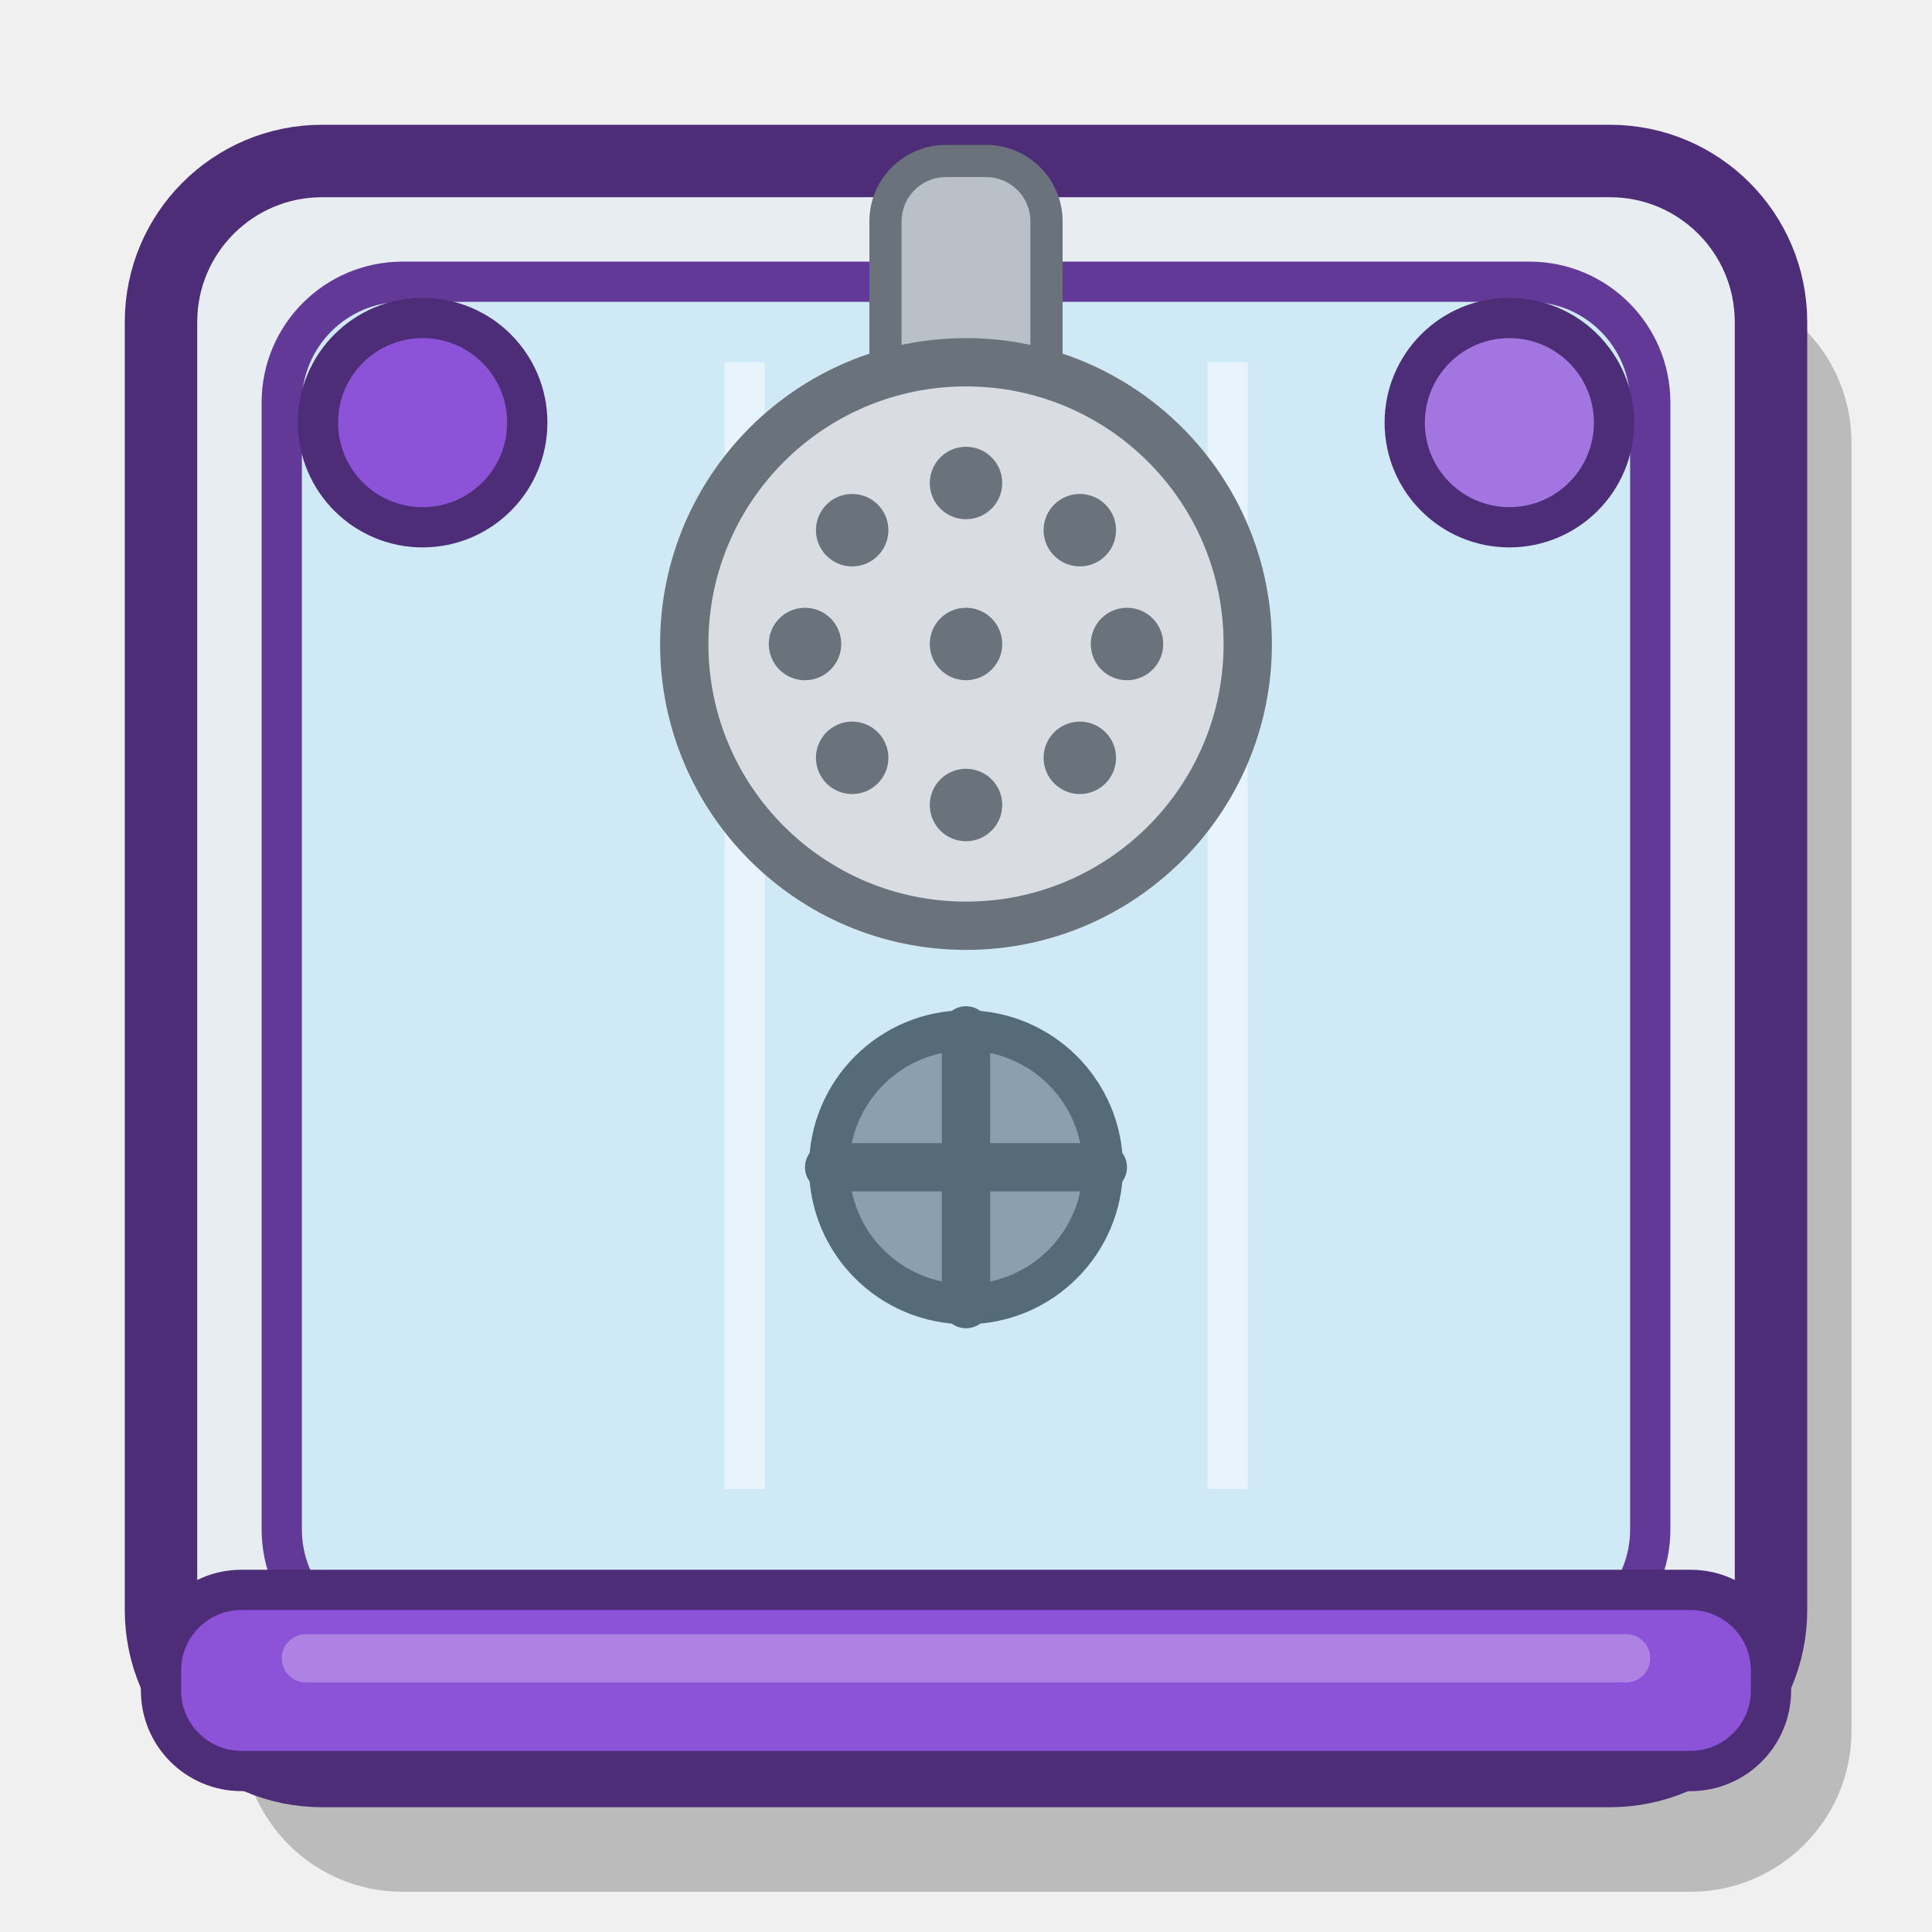
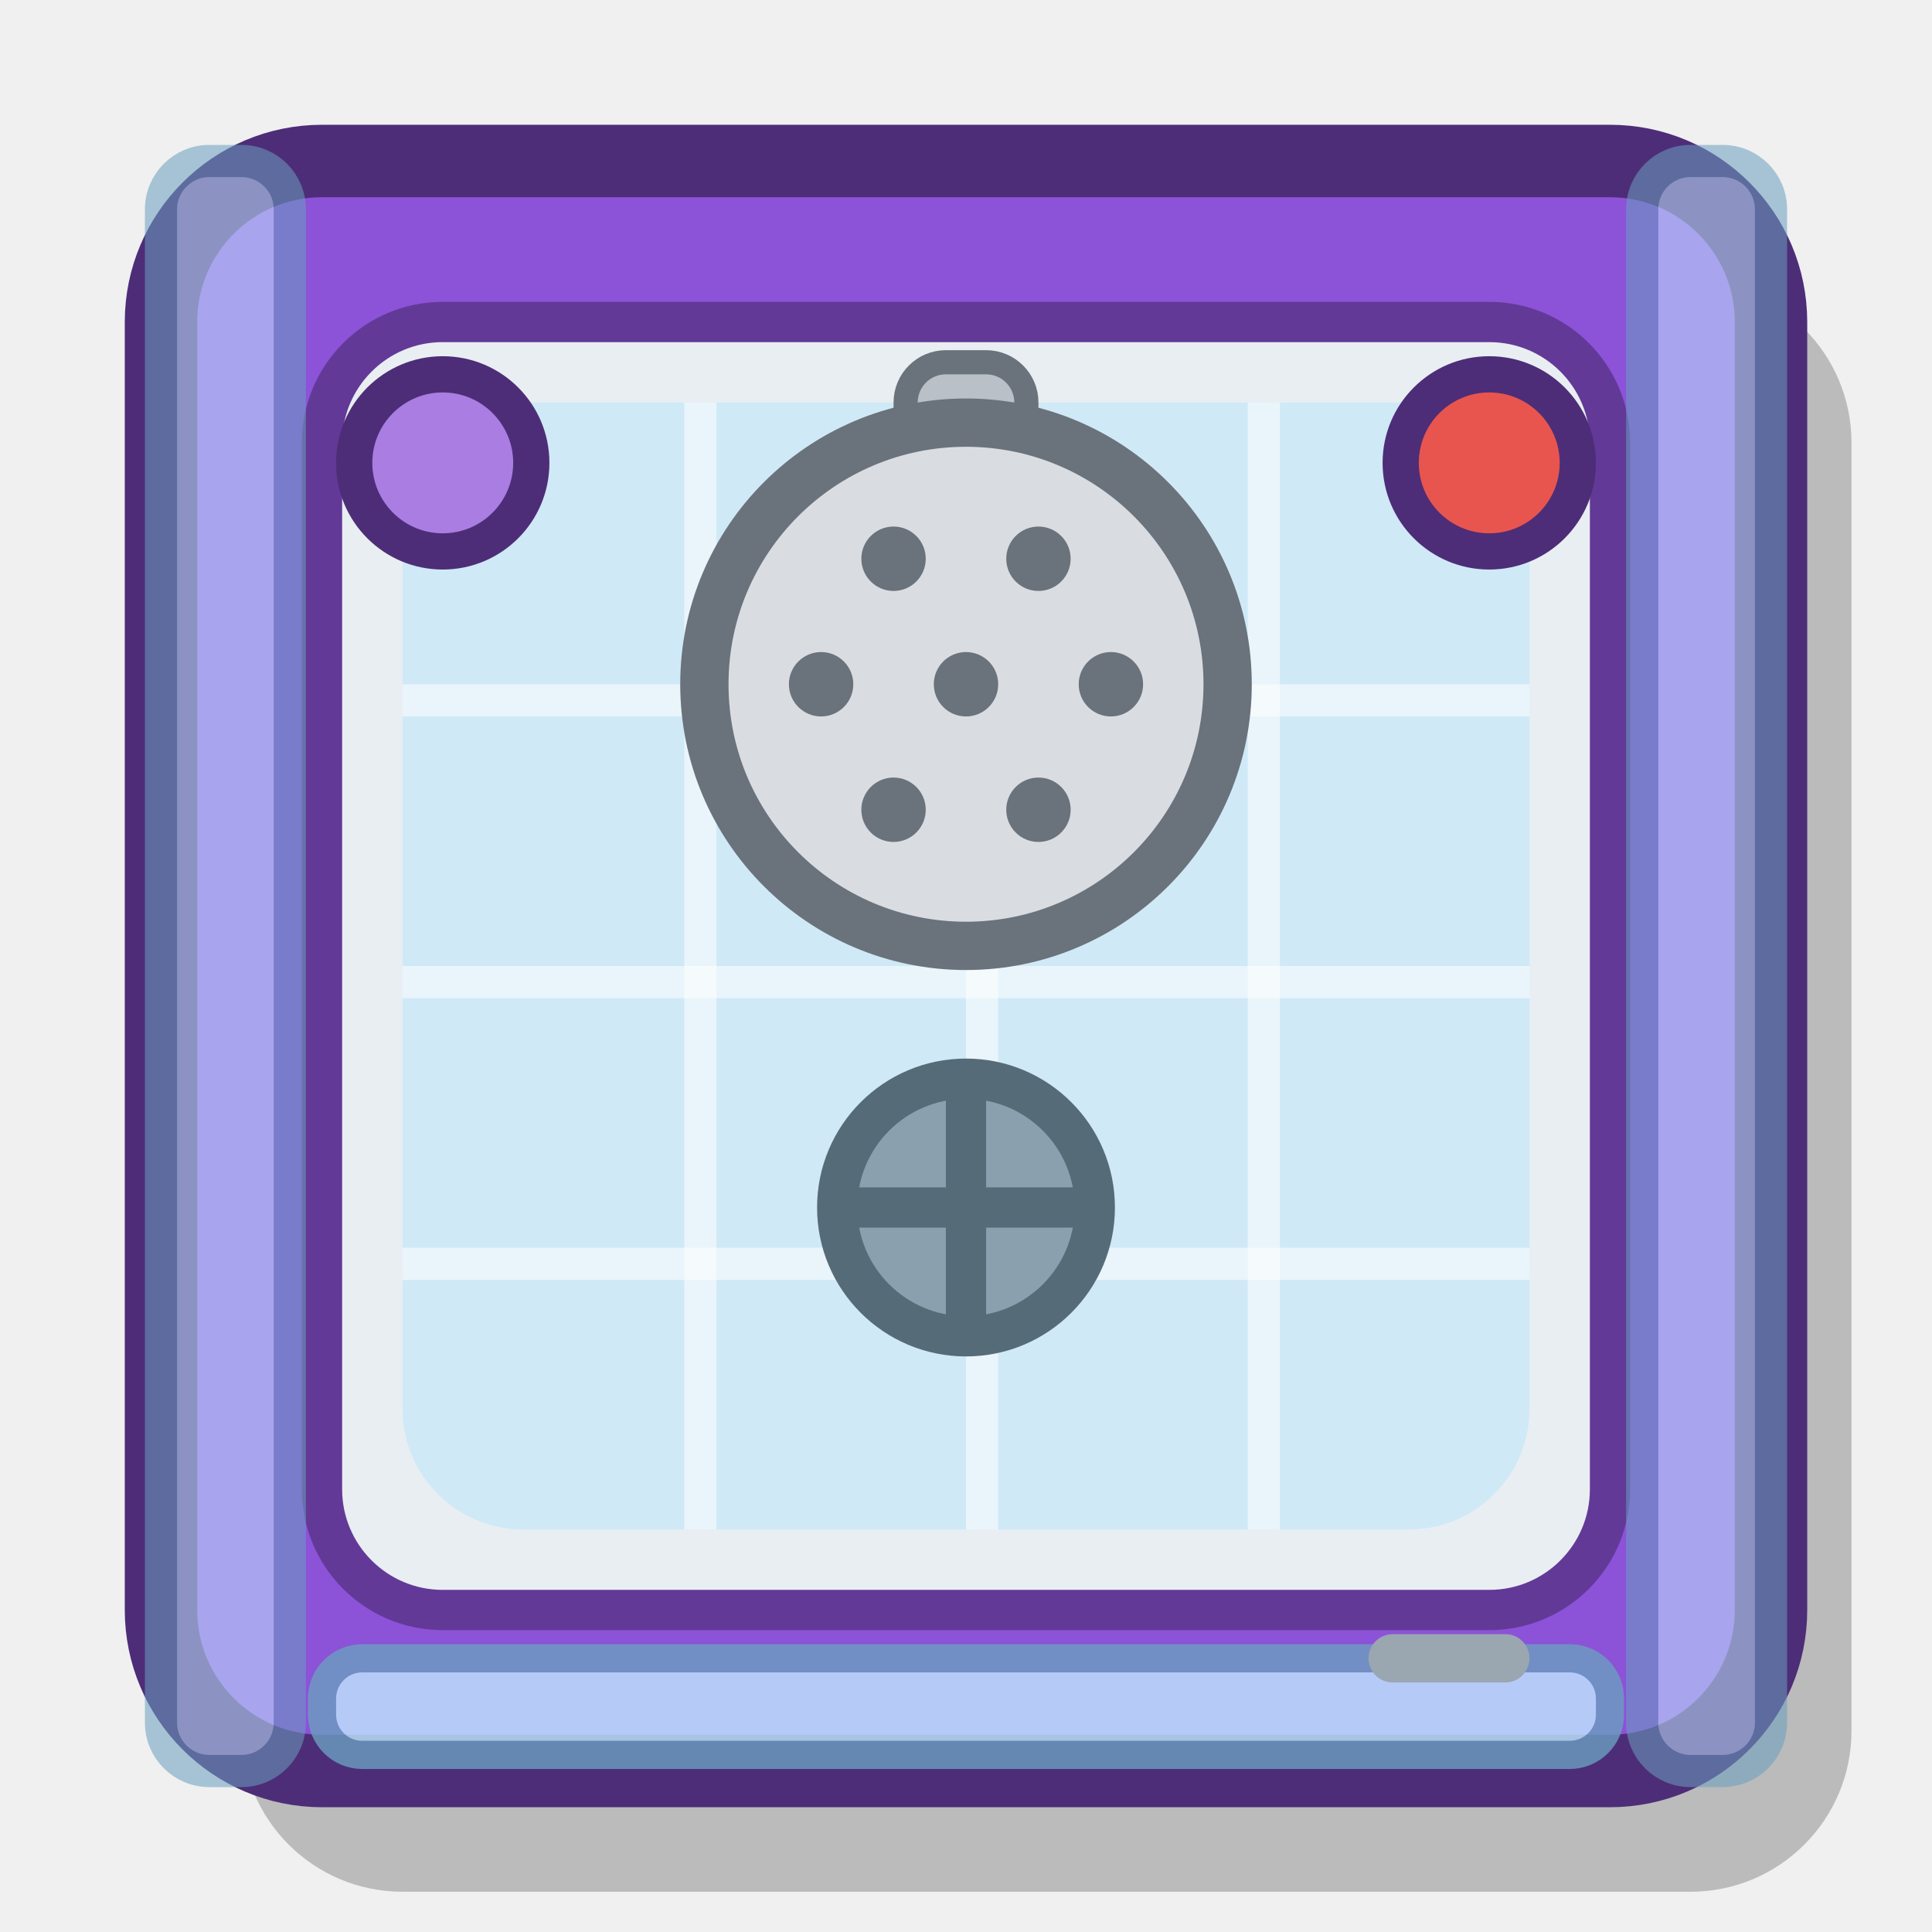
<svg xmlns="http://www.w3.org/2000/svg" width="96" height="96" viewBox="0 0 48 48">
  <rect x="6" y="7" width="40" height="40" rx="4" fill="#000" opacity="0.22" />
-   <rect x="4" y="4" width="40" height="40" rx="4" fill="#e8edf2" stroke="#4d2d77" stroke-width="1.8" />
-   <rect x="7" y="7" width="34" height="34" rx="3" fill="#cfe9f7" stroke="#623997" stroke-width="1" />
-   <rect x="18" y="9" width="1" height="28" rx="0" fill="#ffffff" opacity="0.5" />
-   <rect x="30" y="9" width="1" height="28" rx="0" fill="#ffffff" opacity="0.5" />
-   <circle cx="24" cy="29" r="3.4" fill="#8aa0ae" stroke="#566b78" stroke-width="1" />
-   <rect x="20" y="28.4" width="8" height="1.2" rx="0.6" fill="#566b78" />
-   <rect x="23.4" y="25" width="1.2" height="8" rx="0.6" fill="#566b78" />
-   <rect x="22" y="4" width="4" height="8" rx="1.5" fill="#b9c0c8" stroke="#6a727c" stroke-width="0.8" />
-   <circle cx="24" cy="16" r="7" fill="#d9dde2" stroke="#6a727c" stroke-width="1.2" />
-   <circle cx="28.0" cy="16.0" r="0.9" fill="#6a727c" />
-   <circle cx="26.828" cy="18.828" r="0.9" fill="#6a727c" />
-   <circle cx="24.0" cy="20.0" r="0.9" fill="#6a727c" />
-   <circle cx="21.172" cy="18.828" r="0.9" fill="#6a727c" />
-   <circle cx="20.0" cy="16.0" r="0.9" fill="#6a727c" />
-   <circle cx="21.172" cy="13.172" r="0.9" fill="#6a727c" />
-   <circle cx="24.0" cy="12.0" r="0.9" fill="#6a727c" />
-   <circle cx="26.828" cy="13.172" r="0.9" fill="#6a727c" />
-   <circle cx="24" cy="16" r="0.9" fill="#6a727c" />
-   <circle cx="10.5" cy="10.5" r="2.6" fill="#8c52d8" stroke="#4d2d77" stroke-width="1" />
-   <circle cx="37.5" cy="10.5" r="2.6" fill="#a375e0" stroke="#4d2d77" stroke-width="1" />
-   <rect x="4" y="39.5" width="40" height="4.5" rx="2" fill="#8c52d8" stroke="#4d2d77" stroke-width="1" />
-   <rect x="7" y="40.6" width="34" height="1.2" rx="0.6" fill="#ba97e8" opacity="0.7" />
+   <rect x="4" y="4" width="40" height="40" rx="4" fill="#8c52d8" stroke="#4d2d77" stroke-width="1.8" />
+   <rect x="8" y="8" width="32" height="32" rx="3" fill="#e9eef2" stroke="#623997" stroke-width="1" />
+   <rect x="10" y="10" width="28" height="28" rx="3" fill="#cfe9f7" />
+   <rect x="17" y="10" width="0.8" height="28" rx="0" fill="#ffffff" opacity="0.55" />
+   <rect x="10" y="17" width="28" height="0.8" rx="0" fill="#ffffff" opacity="0.55" />
+   <rect x="24" y="10" width="0.8" height="28" rx="0" fill="#ffffff" opacity="0.55" />
+   <rect x="10" y="24" width="28" height="0.8" rx="0" fill="#ffffff" opacity="0.55" />
+   <rect x="31" y="10" width="0.8" height="28" rx="0" fill="#ffffff" opacity="0.55" />
+   <rect x="10" y="31" width="28" height="0.8" rx="0" fill="#ffffff" opacity="0.55" />
+   <circle cx="24" cy="30" r="3.2" fill="#8aa0ae" stroke="#566b78" stroke-width="1" />
+   <rect x="20.6" y="29.5" width="6.8" height="1" rx="0.5" fill="#566b78" />
+   <rect x="23.5" y="26.6" width="1" height="6.8" rx="0.5" fill="#566b78" />
+   <rect x="22.5" y="9" width="3" height="6" rx="1" fill="#b9c0c8" stroke="#6a727c" stroke-width="0.6" />
+   <circle cx="24" cy="17" r="6.5" fill="#d9dde2" stroke="#6a727c" stroke-width="1.2" />
+   <circle cx="27.6" cy="17.0" r="0.8" fill="#6a727c" />
+   <circle cx="25.8" cy="20.118" r="0.8" fill="#6a727c" />
+   <circle cx="22.2" cy="20.118" r="0.8" fill="#6a727c" />
+   <circle cx="20.4" cy="17.0" r="0.8" fill="#6a727c" />
+   <circle cx="22.2" cy="13.882" r="0.8" fill="#6a727c" />
+   <circle cx="25.8" cy="13.882" r="0.8" fill="#6a727c" />
+   <circle cx="24" cy="17" r="0.8" fill="#6a727c" />
+   <circle cx="11" cy="11.5" r="2.2" fill="#a97de2" stroke="#4d2d77" stroke-width="0.9" />
+   <circle cx="37" cy="11.5" r="2.2" fill="#e8554e" stroke="#4d2d77" stroke-width="0.9" />
+   <rect x="4" y="4" width="3.2" height="40" rx="1.2" fill="#bfe8ff" stroke="#6a9fc0" stroke-width="0.8" opacity="0.55" />
+   <rect x="40.8" y="4" width="3.2" height="40" rx="1.2" fill="#bfe8ff" stroke="#6a9fc0" stroke-width="0.8" opacity="0.55" />
+   <rect x="8" y="41.2" width="32" height="2.4" rx="1" fill="#bfe8ff" stroke="#6a9fc0" stroke-width="0.7" opacity="0.8" />
+   <rect x="34" y="40.6" width="4" height="1.2" rx="0.6" fill="#9aa6b0" />
</svg>
